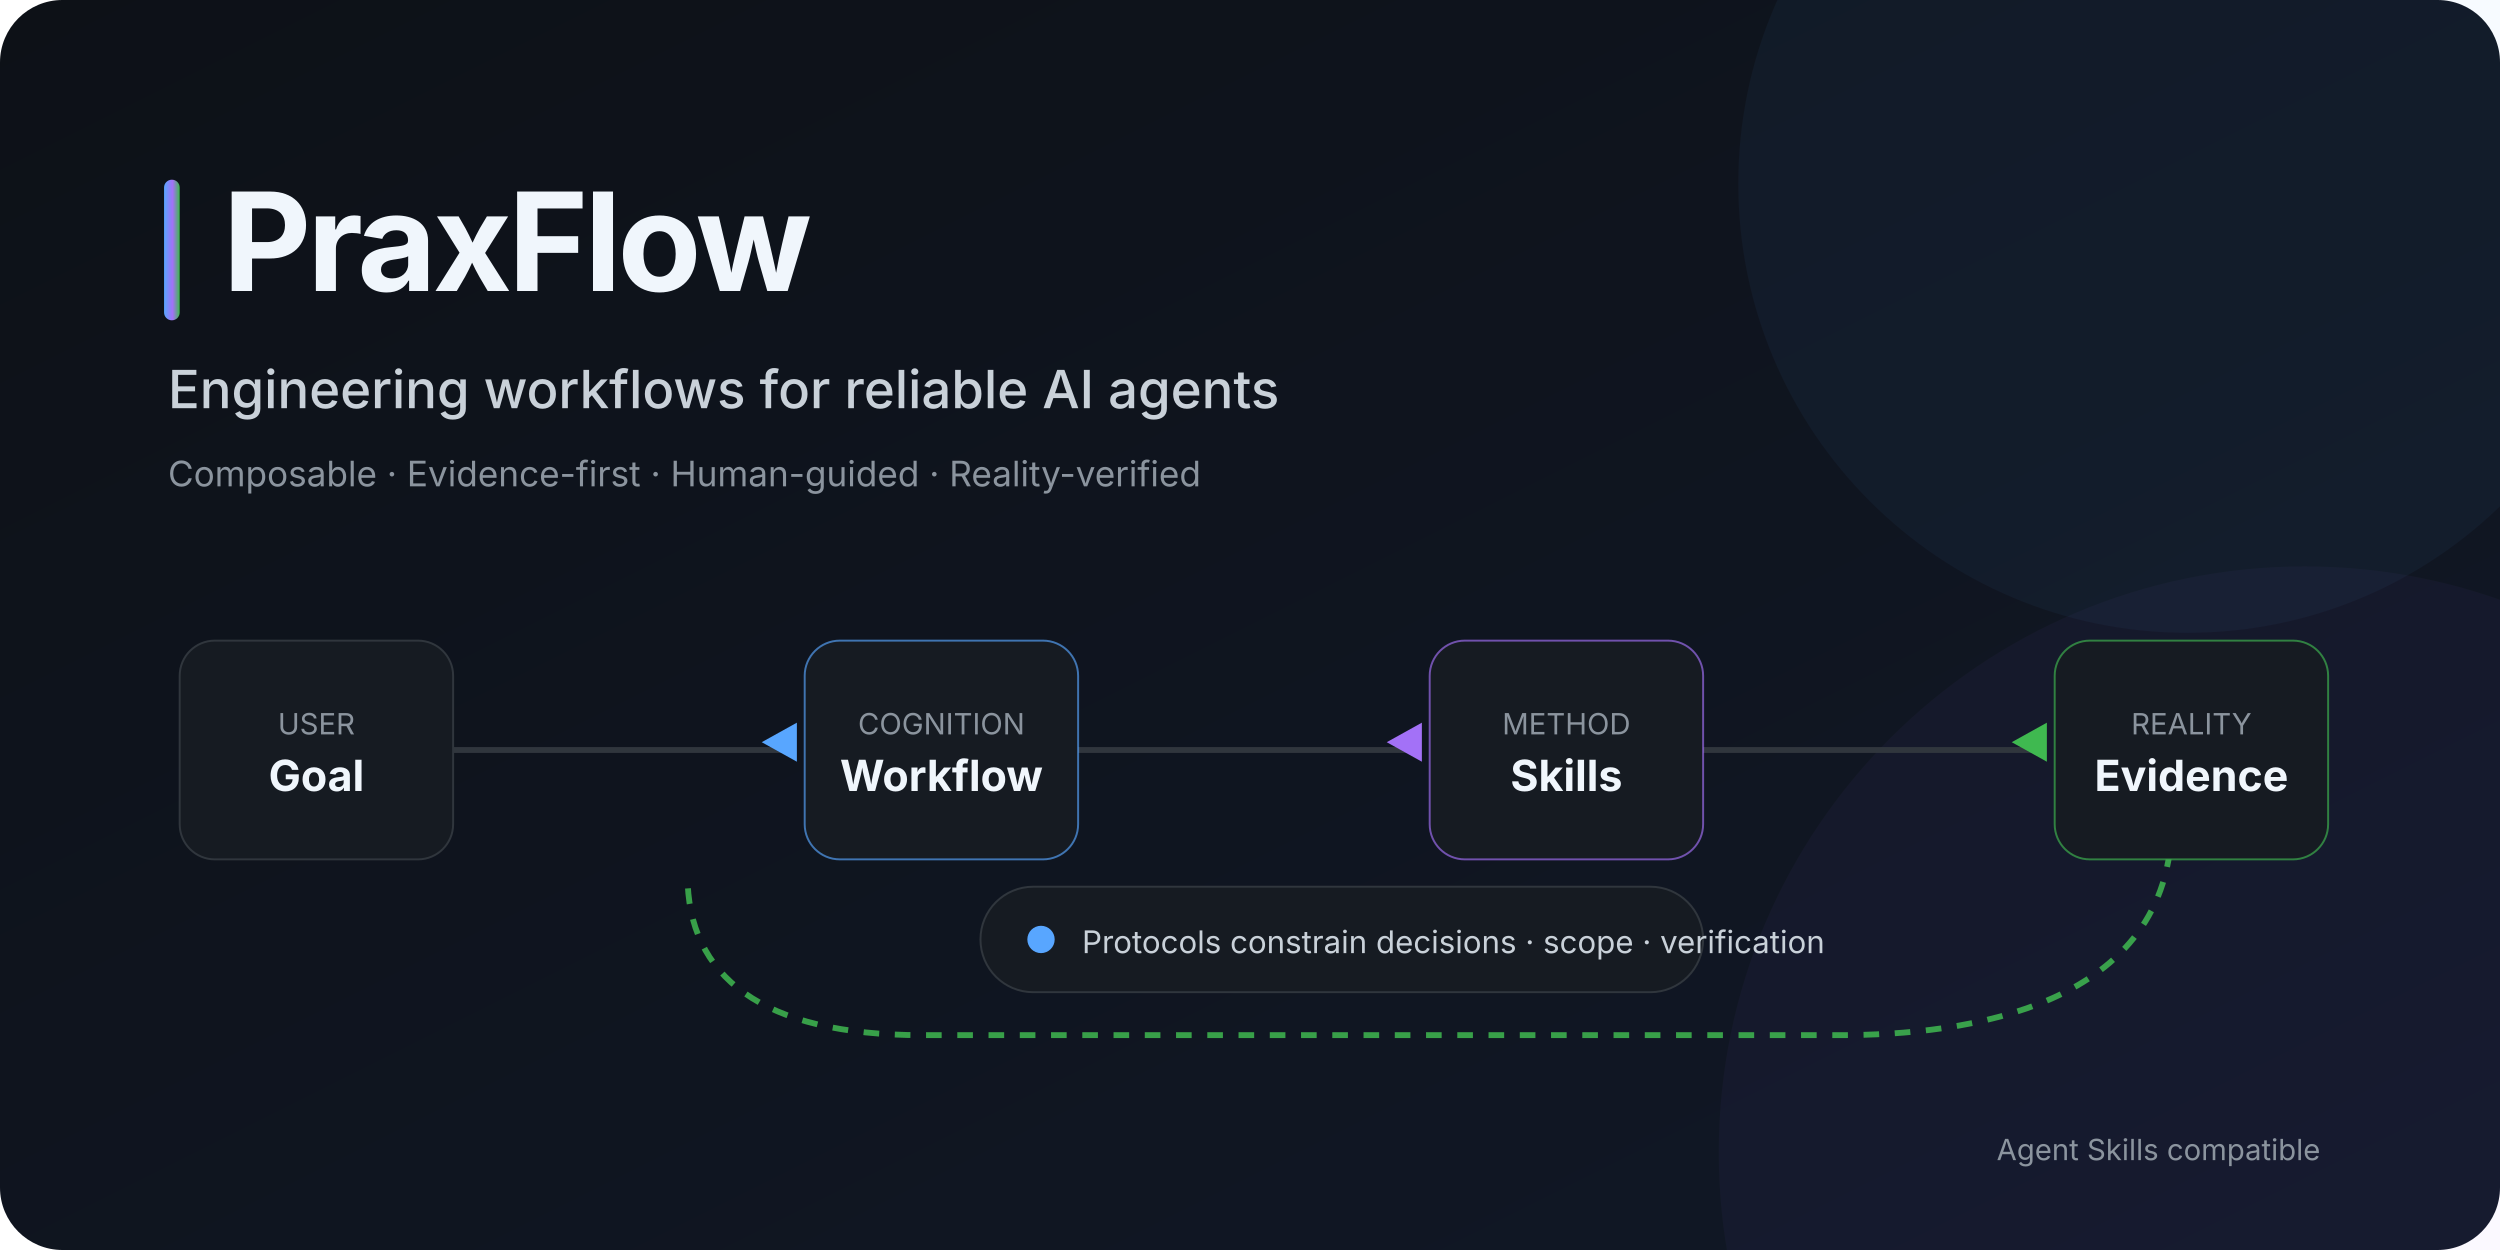
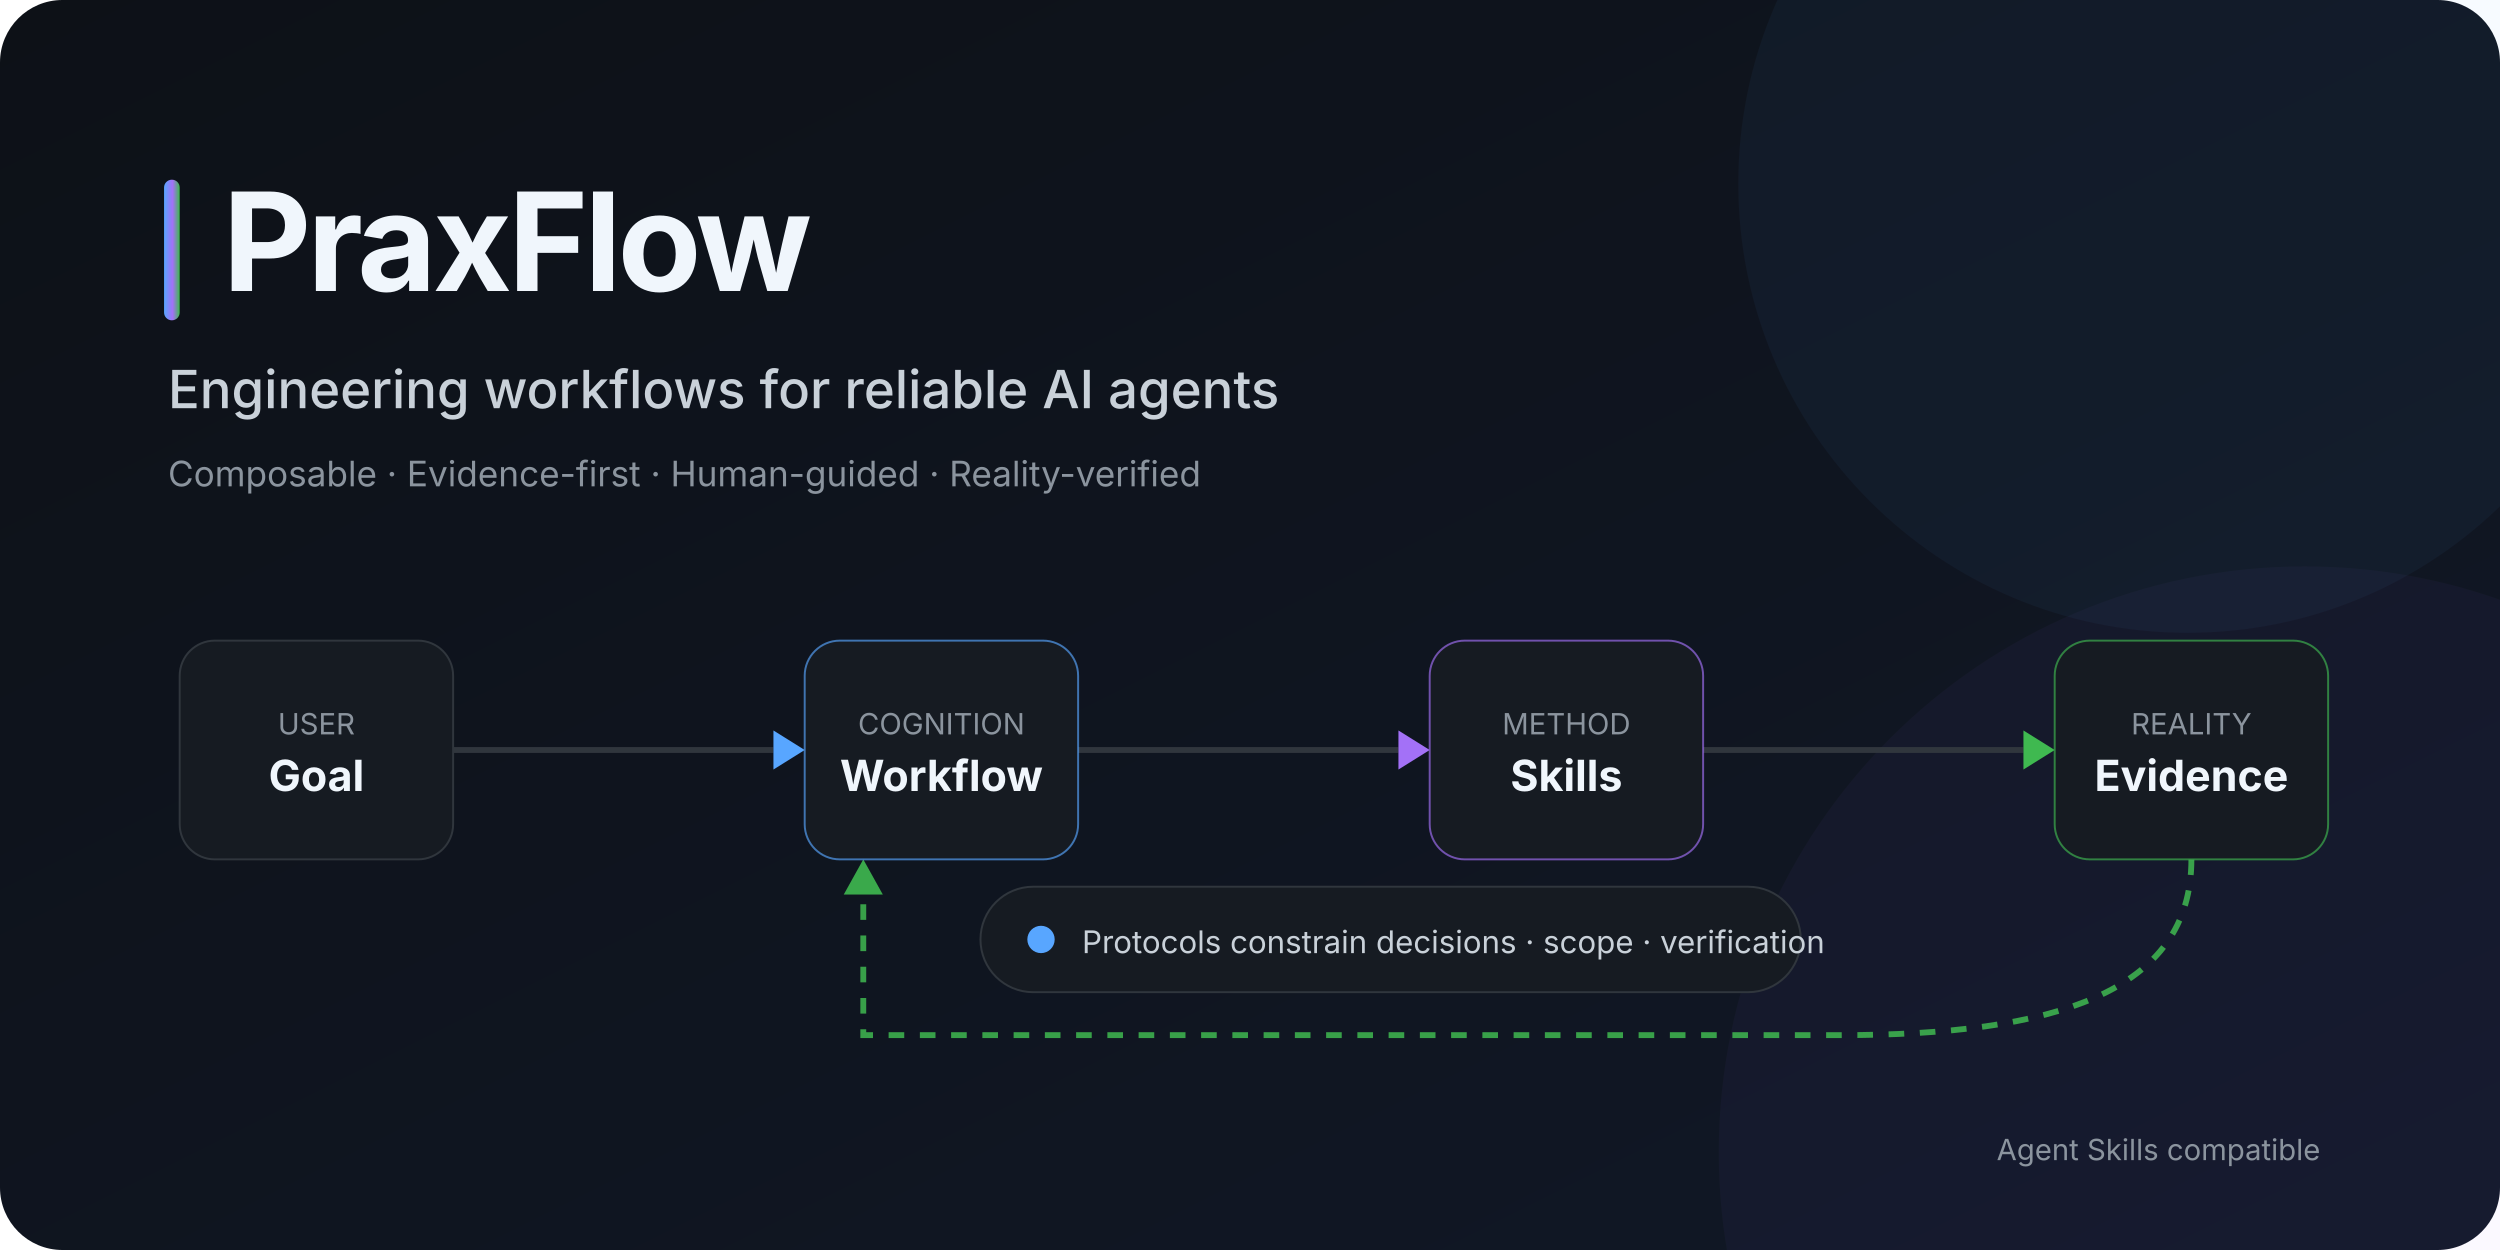
<svg xmlns="http://www.w3.org/2000/svg" width="1280" height="640" viewBox="0 0 1280 640" role="img" aria-labelledby="title desc">
  <defs>
    <linearGradient id="bg" x1="0" y1="0" x2="1" y2="1">
      <stop offset="0" stop-color="#0d1117" />
      <stop offset="1" stop-color="#111827" />
    </linearGradient>
    <linearGradient id="accent" x1="0" y1="0" x2="1" y2="0">
      <stop offset="0" stop-color="#58a6ff" />
      <stop offset="0.55" stop-color="#a371f7" />
      <stop offset="1" stop-color="#3fb950" />
    </linearGradient>
    <filter id="glow" x="-40%" y="-40%" width="180%" height="180%">
      <feGaussianBlur stdDeviation="14" result="blur" />
      <feMerge>
        <feMergeNode in="blur" />
        <feMergeNode in="SourceGraphic" />
      </feMerge>
    </filter>
  </defs>
  <rect width="1280" height="640" rx="32" fill="url(#bg)" />
  <circle cx="1120" cy="94" r="230" fill="#58a6ff" opacity="0.05" />
  <circle cx="1180" cy="590" r="300" fill="#a371f7" opacity="0.04" />
  <g transform="translate(84 92)">
    <rect x="0" y="0" width="8" height="72" rx="4" fill="url(#accent)" />
    <text x="30" y="57" fill="#f0f6fc" font-family="Inter, ui-sans-serif, system-ui, sans-serif" font-size="70" font-weight="750" letter-spacing="-2">PraxFlow</text>
    <text x="2" y="117" fill="#c9d1d9" font-family="Inter, ui-sans-serif, system-ui, sans-serif" font-size="27" font-weight="500">Engineering workflows for reliable AI agents</text>
    <text x="2" y="157" fill="#8b949e" font-family="Inter, ui-sans-serif, system-ui, sans-serif" font-size="18">Composable · Evidence-first · Human-guided · Reality-verified</text>
  </g>
  <g transform="translate(92 328)" font-family="Inter, ui-sans-serif, system-ui, sans-serif">
-     <path d="M140 56 H310" stroke="#30363d" stroke-width="3" />
-     <path d="M458 56 H630" stroke="#30363d" stroke-width="3" />
-     <path d="M778 56 H950" stroke="#30363d" stroke-width="3" />
-     <path d="M1020 92 C1020 188 914 202 850 202 H380 C298 202 260 172 260 120" fill="none" stroke="#3fb950" stroke-width="3" stroke-dasharray="8 8" opacity="0.85" />
-     <path d="M298 52 l18 -10 v20 z" fill="#58a6ff" />
-     <path d="M618 52 l18 -10 v20 z" fill="#a371f7" />
-     <path d="M938 52 l18 -10 v20 z" fill="#3fb950" />
+     <path d="M140 56 H304" stroke="#30363d" stroke-width="3" />
+     <path d="M460 56 H624" stroke="#30363d" stroke-width="3" />
+     <path d="M780 56 H944" stroke="#30363d" stroke-width="3" />
+     <path d="M1030 112 C1030 180 960 202 850 202 H350 V130" fill="none" stroke="#3fb950" stroke-width="3" stroke-dasharray="8 8" opacity="0.85" />
+     <path d="M304 46 L320 56 L304 66 Z" fill="#58a6ff" />
+     <path d="M624 46 L640 56 L624 66 Z" fill="#a371f7" />
+     <path d="M944 46 L960 56 L944 66 Z" fill="#3fb950" />
+     <path d="M340 130 L350 112 L360 130 Z" fill="#3fb950" opacity="0.9" />
    <g>
      <rect width="140" height="112" rx="18" fill="#161b22" stroke="#30363d" />
      <text x="70" y="48" fill="#8b949e" font-size="15" text-anchor="middle">USER</text>
      <text x="70" y="77" fill="#f0f6fc" font-size="22" font-weight="650" text-anchor="middle">Goal</text>
    </g>
    <g transform="translate(320 0)">
      <rect width="140" height="112" rx="18" fill="#161b22" stroke="#58a6ff" stroke-opacity="0.65" />
      <text x="70" y="48" fill="#8b949e" font-size="15" text-anchor="middle">COGNITION</text>
      <text x="70" y="77" fill="#f0f6fc" font-size="22" font-weight="650" text-anchor="middle">Workflow</text>
    </g>
    <g transform="translate(640 0)">
      <rect width="140" height="112" rx="18" fill="#161b22" stroke="#a371f7" stroke-opacity="0.65" />
      <text x="70" y="48" fill="#8b949e" font-size="15" text-anchor="middle">METHOD</text>
      <text x="70" y="77" fill="#f0f6fc" font-size="22" font-weight="650" text-anchor="middle">Skills</text>
    </g>
    <g transform="translate(960 0)">
      <rect width="140" height="112" rx="18" fill="#161b22" stroke="#3fb950" stroke-opacity="0.65" />
      <text x="70" y="48" fill="#8b949e" font-size="15" text-anchor="middle">REALITY</text>
      <text x="70" y="77" fill="#f0f6fc" font-size="22" font-weight="650" text-anchor="middle">Evidence</text>
    </g>
    <g transform="translate(410 126)">
-       <rect width="370" height="54" rx="27" fill="#161b22" stroke="#30363d" />
+       <rect width="420" height="54" rx="27" fill="#161b22" stroke="#30363d" />
      <circle cx="31" cy="27" r="7" fill="#58a6ff" />
      <text x="52" y="34" fill="#c9d1d9" font-size="16">Protocols constrain decisions · scope · verification</text>
    </g>
  </g>
  <text x="1188" y="594" fill="#8b949e" font-family="Inter, ui-sans-serif, system-ui, sans-serif" font-size="15" text-anchor="end">Agent Skills compatible</text>
</svg>
